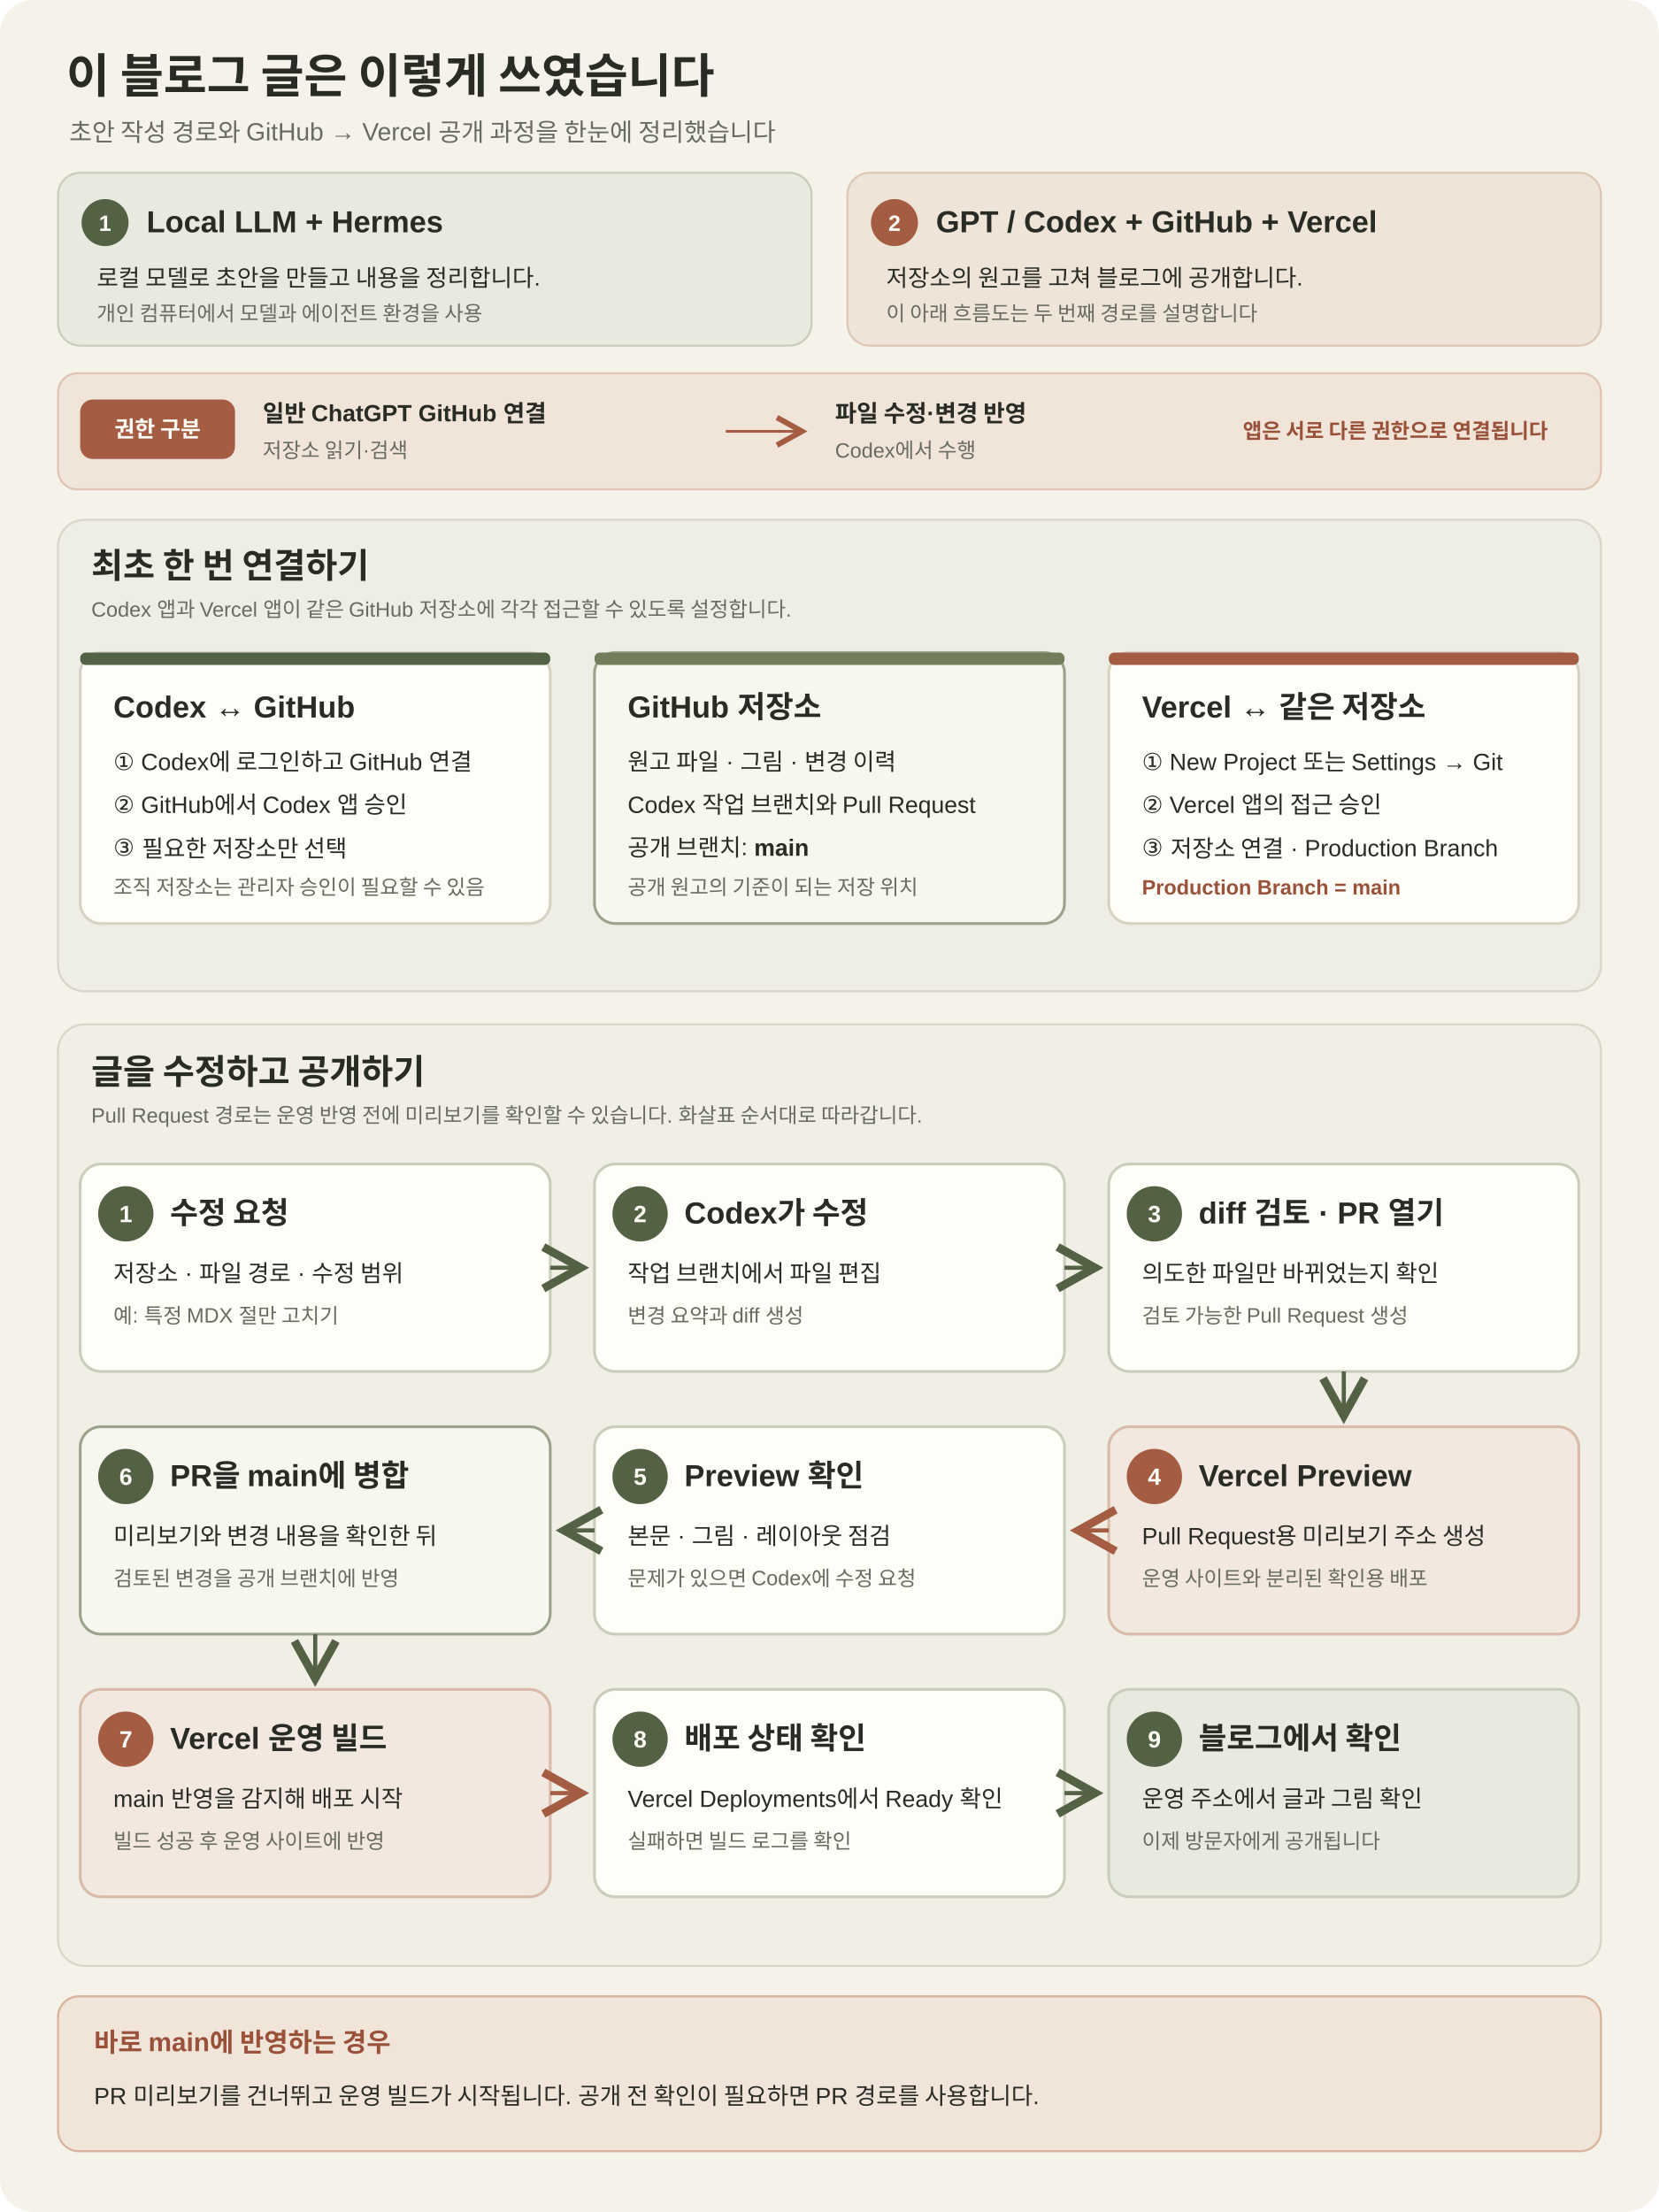
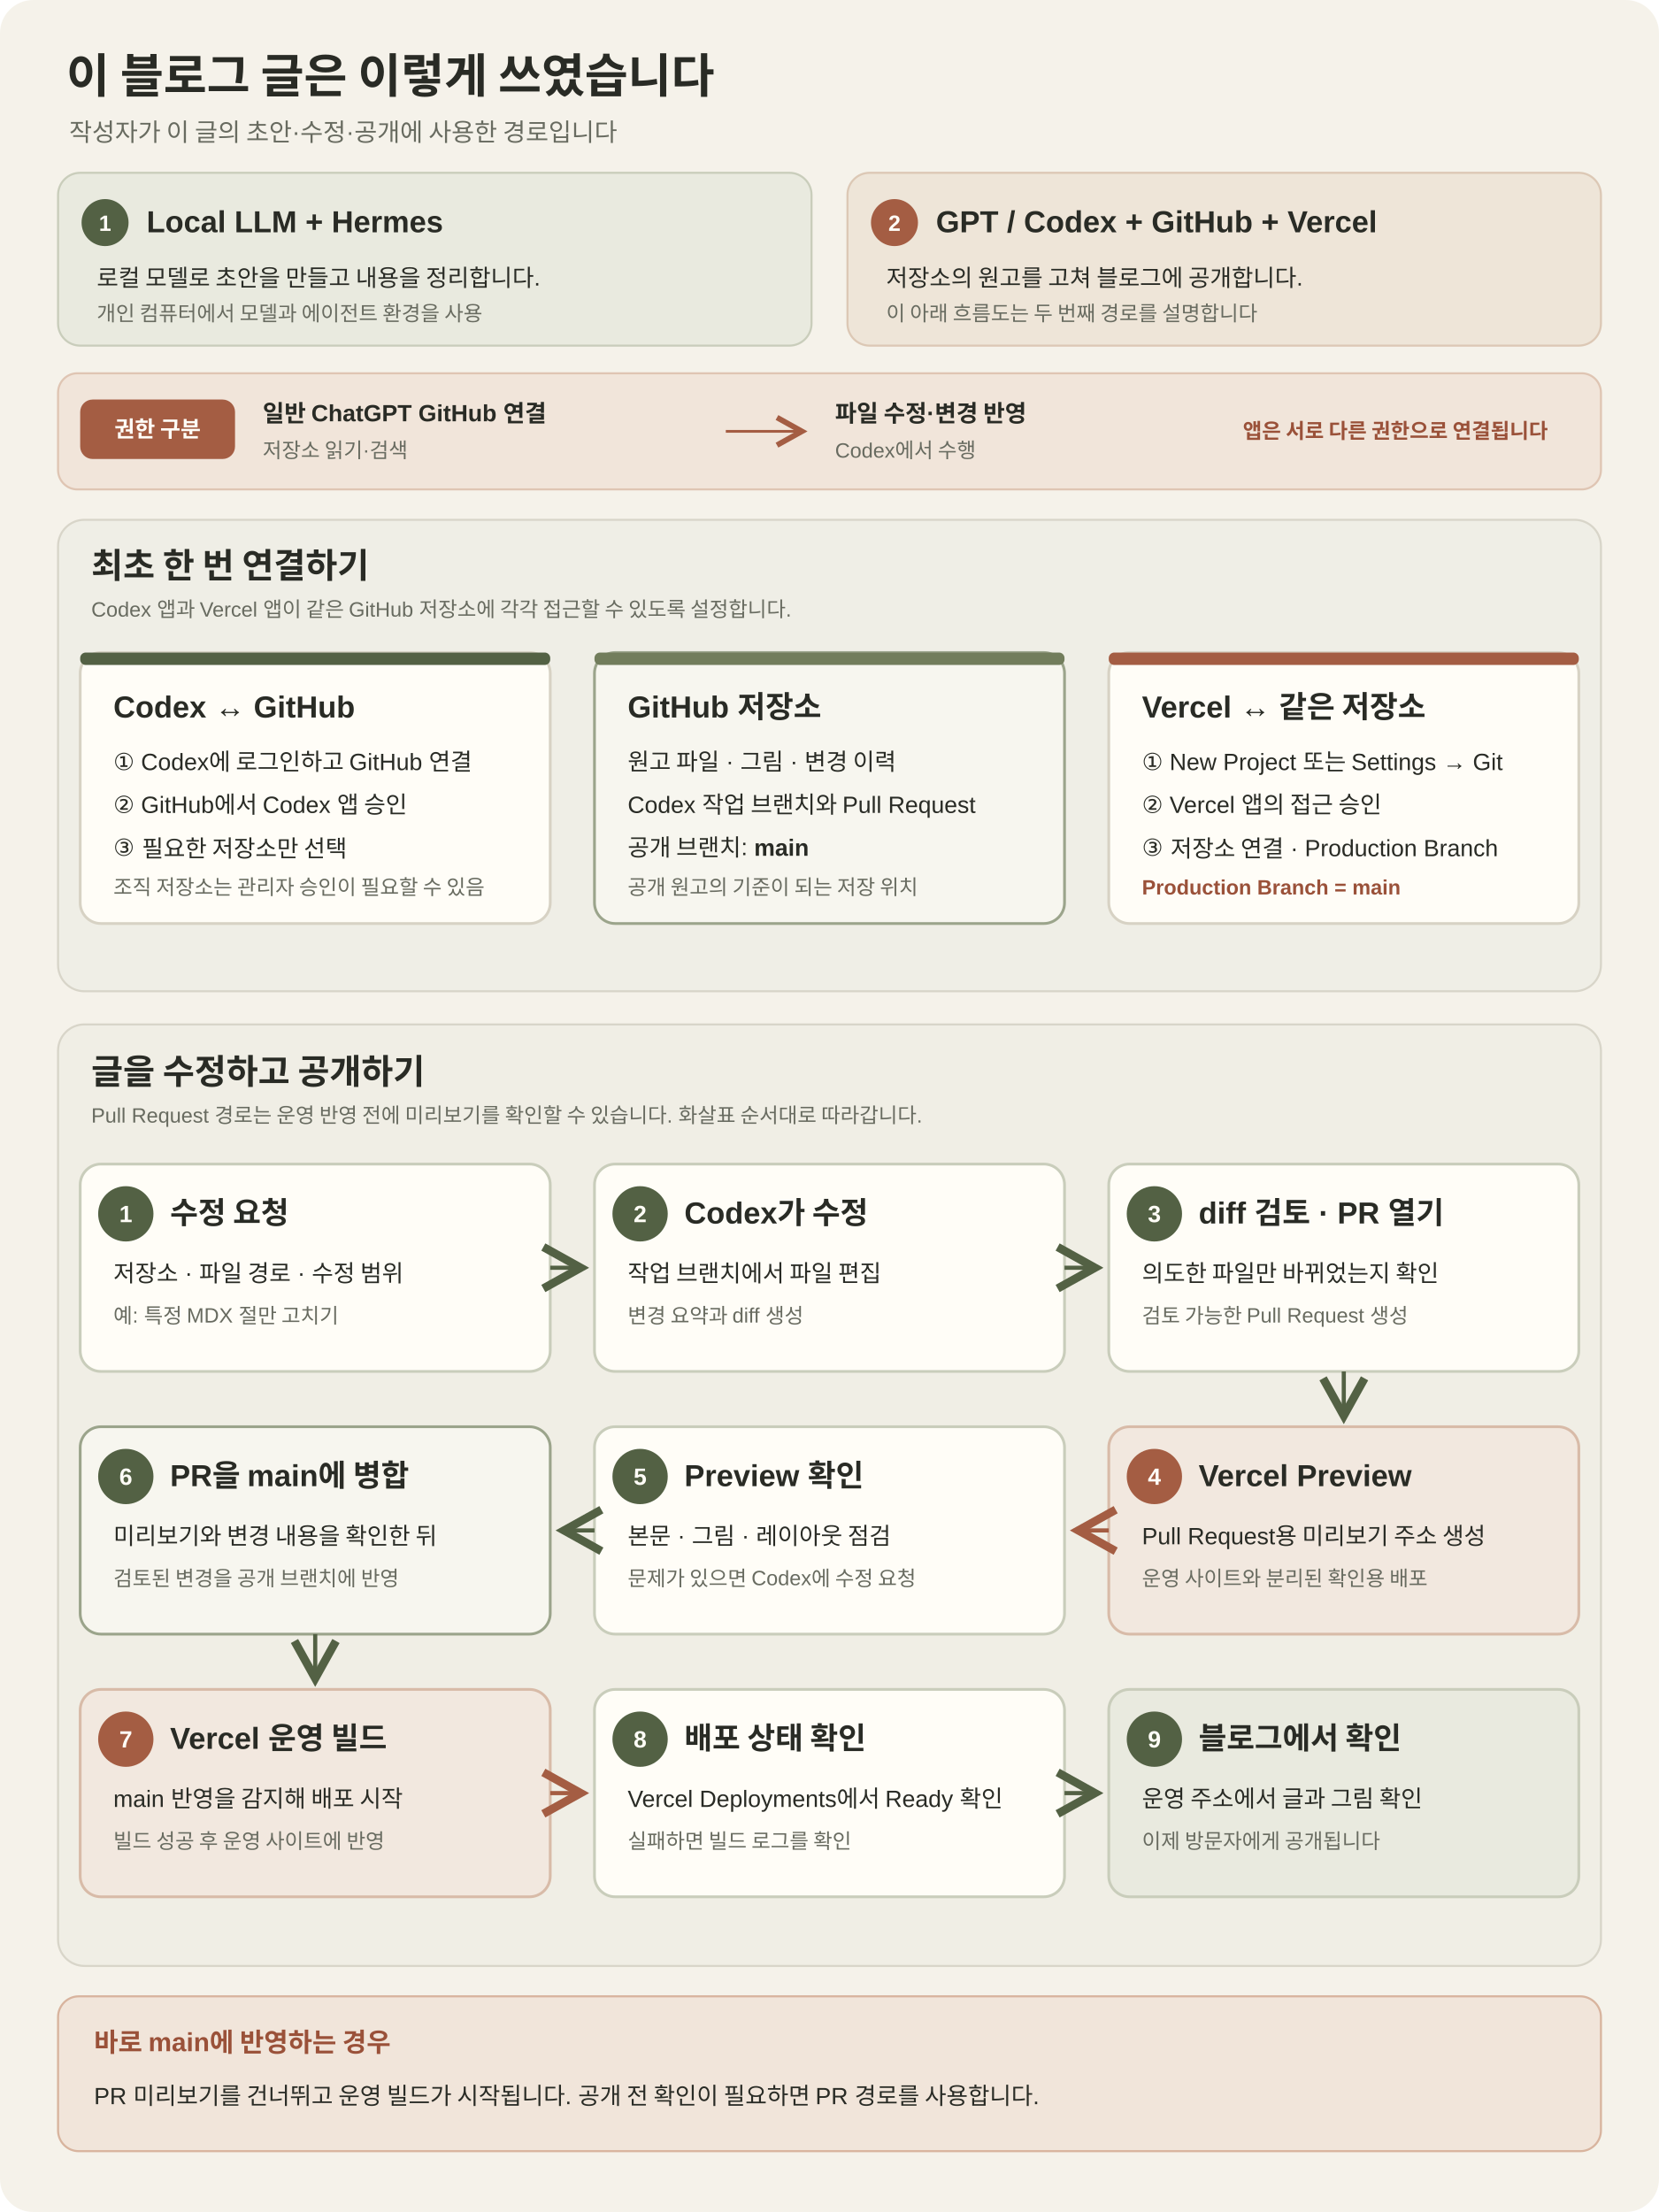
<svg xmlns="http://www.w3.org/2000/svg" width="1200" height="1600" viewBox="0 0 1200 1600" role="img" aria-labelledby="title desc">
  <defs>
    <marker id="arrow" markerWidth="12" markerHeight="12" refX="10" refY="6" orient="auto">
      <path d="M1 1 10 6 1 11" fill="none" stroke="#536144" stroke-width="2" />
    </marker>
    <marker id="arrow-rust" markerWidth="12" markerHeight="12" refX="10" refY="6" orient="auto">
      <path d="M1 1 10 6 1 11" fill="none" stroke="#a45d43" stroke-width="2" />
    </marker>
    <marker id="arrow-start" markerWidth="12" markerHeight="12" refX="2" refY="6" orient="auto">
      <path d="M11 1 2 6 11 11" fill="none" stroke="#536144" stroke-width="2" />
    </marker>
    <style>
      text { font-family: 'Noto Sans KR', Arial, sans-serif; }
      .title { font-family: Georgia, 'Noto Serif KR', serif; }
      .ink { fill: #292b25; }
      .muted { fill: #686b60; }
      .olive { fill: #536144; }
      .rust { fill: #9a5139; }
      .card { fill: #fffdf7; stroke: #d7d2c4; stroke-width: 2; }
      .flowcard { fill: #fffdf7; stroke: #c9cdbb; stroke-width: 2; }
      .cardhead { font-size: 22px; font-weight: 700; }
      .body { font-size: 17px; }
      .small { font-size: 15px; }
    </style>
  </defs>
  <rect width="1200" height="1600" rx="24" fill="#f5f2ea" />
  <text x="48" y="67" class="title ink" font-size="34" font-weight="700">이 블로그 글은 이렇게 쓰였습니다</text>
-   <text x="50" y="102" class="muted" font-size="18">초안 작성 경로와 GitHub → Vercel 공개 과정을 한눈에 정리했습니다</text>
+   <text x="50" y="102" class="muted" font-size="18">작성자가 이 글의 초안·수정·공개에 사용한 경로입니다</text>
  <rect x="42" y="125" width="545" height="125" rx="16" fill="#e9eadf" stroke="#c9cdbb" stroke-width="1.5" />
  <circle cx="76" cy="161" r="17" fill="#536144" />
  <text x="76" y="167" fill="#fffdf7" font-size="16" font-weight="700" text-anchor="middle">1</text>
  <text x="106" y="168" class="cardhead ink">Local LLM + Hermes</text>
  <text x="70" y="207" class="body ink">로컬 모델로 초안을 만들고 내용을 정리합니다.</text>
  <text x="70" y="232" class="small muted">개인 컴퓨터에서 모델과 에이전트 환경을 사용</text>
  <rect x="613" y="125" width="545" height="125" rx="16" fill="#eee5d8" stroke="#dcc8b5" stroke-width="1.5" />
  <circle cx="647" cy="161" r="17" fill="#a45d43" />
  <text x="647" y="167" fill="#fffdf7" font-size="16" font-weight="700" text-anchor="middle">2</text>
  <text x="677" y="168" class="cardhead ink">GPT / Codex + GitHub + Vercel</text>
  <text x="641" y="207" class="body ink">저장소의 원고를 고쳐 블로그에 공개합니다.</text>
  <text x="641" y="232" class="small muted">이 아래 흐름도는 두 번째 경로를 설명합니다</text>
  <rect x="42" y="270" width="1116" height="84" rx="14" fill="#f1e5da" stroke="#dfc5b3" stroke-width="1.5" />
  <rect x="58" y="289" width="112" height="43" rx="9" fill="#a45d43" />
  <text x="114" y="316" fill="#fffdf7" font-size="16" font-weight="700" text-anchor="middle">권한 구분</text>
  <text x="190" y="305" class="body ink" font-weight="700">일반 ChatGPT GitHub 연결</text>
  <text x="190" y="331" class="small muted">저장소 읽기·검색</text>
  <path d="M525 312H580" stroke="#a45d43" stroke-width="2" marker-end="url(#arrow-rust)" />
  <text x="604" y="305" class="body ink" font-weight="700">파일 수정·변경 반영</text>
  <text x="604" y="331" class="small muted">Codex에서 수행</text>
  <text x="899" y="317" class="small rust" font-weight="700">앱은 서로 다른 권한으로 연결됩니다</text>
  <rect x="42" y="376" width="1116" height="341" rx="19" fill="#efeee6" stroke="#d8d5c9" stroke-width="1.5" />
  <text x="66" y="418" class="title ink" font-size="25" font-weight="700">최초 한 번 연결하기</text>
  <text x="66" y="446" class="small muted">Codex 앱과 Vercel 앱이 같은 GitHub 저장소에 각각 접근할 수 있도록 설정합니다.</text>
  <rect x="58" y="472" width="340" height="196" rx="15" class="card" />
  <rect x="58" y="472" width="340" height="9" rx="4" fill="#536144" />
  <text x="82" y="519" class="cardhead ink">Codex ↔ GitHub</text>
  <text x="82" y="557" class="body ink">① Codex에 로그인하고 GitHub 연결</text>
  <text x="82" y="588" class="body ink">② GitHub에서 Codex 앱 승인</text>
  <text x="82" y="619" class="body ink">③ 필요한 저장소만 선택</text>
  <text x="82" y="647" class="small muted">조직 저장소는 관리자 승인이 필요할 수 있음</text>
  <rect x="430" y="472" width="340" height="196" rx="15" fill="#f7f6ef" stroke="#9ba48b" stroke-width="2" />
  <rect x="430" y="472" width="340" height="9" rx="4" fill="#727d5c" />
  <text x="454" y="519" class="cardhead ink">GitHub 저장소</text>
  <text x="454" y="557" class="body ink">원고 파일 · 그림 · 변경 이력</text>
  <text x="454" y="588" class="body ink">Codex 작업 브랜치와 Pull Request</text>
  <text x="454" y="619" class="body ink">공개 브랜치: <tspan font-weight="700">main</tspan>
  </text>
  <text x="454" y="647" class="small muted">공개 원고의 기준이 되는 저장 위치</text>
  <rect x="802" y="472" width="340" height="196" rx="15" class="card" />
  <rect x="802" y="472" width="340" height="9" rx="4" fill="#a45d43" />
  <text x="826" y="519" class="cardhead ink">Vercel ↔ 같은 저장소</text>
  <text x="826" y="557" class="body ink">① New Project 또는 Settings → Git</text>
  <text x="826" y="588" class="body ink">② Vercel 앱의 접근 승인</text>
  <text x="826" y="619" class="body ink">③ 저장소 연결 · Production Branch</text>
  <text x="826" y="647" class="small rust" font-weight="700">Production Branch = main</text>
  <rect x="42" y="741" width="1116" height="681" rx="19" fill="#f0eee5" stroke="#d8d5c9" stroke-width="1.5" />
  <text x="66" y="784" class="title ink" font-size="25" font-weight="700">글을 수정하고 공개하기</text>
  <text x="66" y="812" class="small muted">Pull Request 경로는 운영 반영 전에 미리보기를 확인할 수 있습니다. 화살표 순서대로 따라갑니다.</text>
  <g>
    <rect x="58" y="842" width="340" height="150" rx="15" class="flowcard" />
    <circle cx="91" cy="878" r="20" fill="#536144" />
    <text x="91" y="884" fill="#fffdf7" font-size="17" font-weight="700" text-anchor="middle">1</text>
    <text x="123" y="885" class="cardhead ink">수정 요청</text>
    <text x="82" y="927" class="body ink">저장소 · 파일 경로 · 수정 범위</text>
    <text x="82" y="957" class="small muted">예: 특정 MDX 절만 고치기</text>
    <rect x="430" y="842" width="340" height="150" rx="15" class="flowcard" />
    <circle cx="463" cy="878" r="20" fill="#536144" />
    <text x="463" y="884" fill="#fffdf7" font-size="17" font-weight="700" text-anchor="middle">2</text>
    <text x="495" y="885" class="cardhead ink">Codex가 수정</text>
    <text x="454" y="927" class="body ink">작업 브랜치에서 파일 편집</text>
    <text x="454" y="957" class="small muted">변경 요약과 diff 생성</text>
    <rect x="802" y="842" width="340" height="150" rx="15" class="flowcard" />
    <circle cx="835" cy="878" r="20" fill="#536144" />
    <text x="835" y="884" fill="#fffdf7" font-size="17" font-weight="700" text-anchor="middle">3</text>
    <text x="867" y="885" class="cardhead ink">diff 검토 · PR 열기</text>
    <text x="826" y="927" class="body ink">의도한 파일만 바뀌었는지 확인</text>
    <text x="826" y="957" class="small muted">검토 가능한 Pull Request 생성</text>
    <path d="M398 917H420" stroke="#536144" stroke-width="3" marker-end="url(#arrow)" />
    <path d="M770 917H792" stroke="#536144" stroke-width="3" marker-end="url(#arrow)" />
    <path d="M972 992V1024" stroke="#536144" stroke-width="3" marker-end="url(#arrow)" />
    <rect x="802" y="1032" width="340" height="150" rx="15" fill="#f2e8df" stroke="#d8bba8" stroke-width="2" />
    <circle cx="835" cy="1068" r="20" fill="#a45d43" />
    <text x="835" y="1074" fill="#fffdf7" font-size="17" font-weight="700" text-anchor="middle">4</text>
    <text x="867" y="1075" class="cardhead ink">Vercel Preview</text>
    <text x="826" y="1117" class="body ink">Pull Request용 미리보기 주소 생성</text>
    <text x="826" y="1147" class="small muted">운영 사이트와 분리된 확인용 배포</text>
    <rect x="430" y="1032" width="340" height="150" rx="15" class="flowcard" />
    <circle cx="463" cy="1068" r="20" fill="#536144" />
    <text x="463" y="1074" fill="#fffdf7" font-size="17" font-weight="700" text-anchor="middle">5</text>
    <text x="495" y="1075" class="cardhead ink">Preview 확인</text>
    <text x="454" y="1117" class="body ink">본문 · 그림 · 레이아웃 점검</text>
    <text x="454" y="1147" class="small muted">문제가 있으면 Codex에 수정 요청</text>
    <rect x="58" y="1032" width="340" height="150" rx="15" fill="#f7f6ef" stroke="#9ba48b" stroke-width="2" />
    <circle cx="91" cy="1068" r="20" fill="#536144" />
    <text x="91" y="1074" fill="#fffdf7" font-size="17" font-weight="700" text-anchor="middle">6</text>
    <text x="123" y="1075" class="cardhead ink">PR을 main에 병합</text>
    <text x="82" y="1117" class="body ink">미리보기와 변경 내용을 확인한 뒤</text>
    <text x="82" y="1147" class="small muted">검토된 변경을 공개 브랜치에 반영</text>
    <path d="M802 1107H780" stroke="#a45d43" stroke-width="3" marker-end="url(#arrow-rust)" />
    <path d="M430 1107H408" stroke="#536144" stroke-width="3" marker-end="url(#arrow)" />
    <path d="M228 1182V1214" stroke="#536144" stroke-width="3" marker-end="url(#arrow)" />
    <rect x="58" y="1222" width="340" height="150" rx="15" fill="#f2e8df" stroke="#d8bba8" stroke-width="2" />
    <circle cx="91" cy="1258" r="20" fill="#a45d43" />
    <text x="91" y="1264" fill="#fffdf7" font-size="17" font-weight="700" text-anchor="middle">7</text>
    <text x="123" y="1265" class="cardhead ink">Vercel 운영 빌드</text>
    <text x="82" y="1307" class="body ink">main 반영을 감지해 배포 시작</text>
    <text x="82" y="1337" class="small muted">빌드 성공 후 운영 사이트에 반영</text>
    <rect x="430" y="1222" width="340" height="150" rx="15" class="flowcard" />
    <circle cx="463" cy="1258" r="20" fill="#536144" />
    <text x="463" y="1264" fill="#fffdf7" font-size="17" font-weight="700" text-anchor="middle">8</text>
    <text x="495" y="1265" class="cardhead ink">배포 상태 확인</text>
    <text x="454" y="1307" class="body ink">Vercel Deployments에서 Ready 확인</text>
    <text x="454" y="1337" class="small muted">실패하면 빌드 로그를 확인</text>
    <rect x="802" y="1222" width="340" height="150" rx="15" fill="#e9eadf" stroke="#c9cdbb" stroke-width="2" />
    <circle cx="835" cy="1258" r="20" fill="#536144" />
    <text x="835" y="1264" fill="#fffdf7" font-size="17" font-weight="700" text-anchor="middle">9</text>
    <text x="867" y="1265" class="cardhead ink">블로그에서 확인</text>
    <text x="826" y="1307" class="body ink">운영 주소에서 글과 그림 확인</text>
    <text x="826" y="1337" class="small muted">이제 방문자에게 공개됩니다</text>
    <path d="M398 1297H420" stroke="#a45d43" stroke-width="3" marker-end="url(#arrow-rust)" />
    <path d="M770 1297H792" stroke="#536144" stroke-width="3" marker-end="url(#arrow)" />
  </g>
  <rect x="42" y="1444" width="1116" height="112" rx="15" fill="#f1e5da" stroke="#d8b49e" stroke-width="1.5" />
  <text x="68" y="1484" class="rust" font-size="19" font-weight="700">바로 main에 반영하는 경우</text>
  <text x="68" y="1522" class="body ink">PR 미리보기를 건너뛰고 운영 빌드가 시작됩니다. 공개 전 확인이 필요하면 PR 경로를 사용합니다.</text>
</svg>
